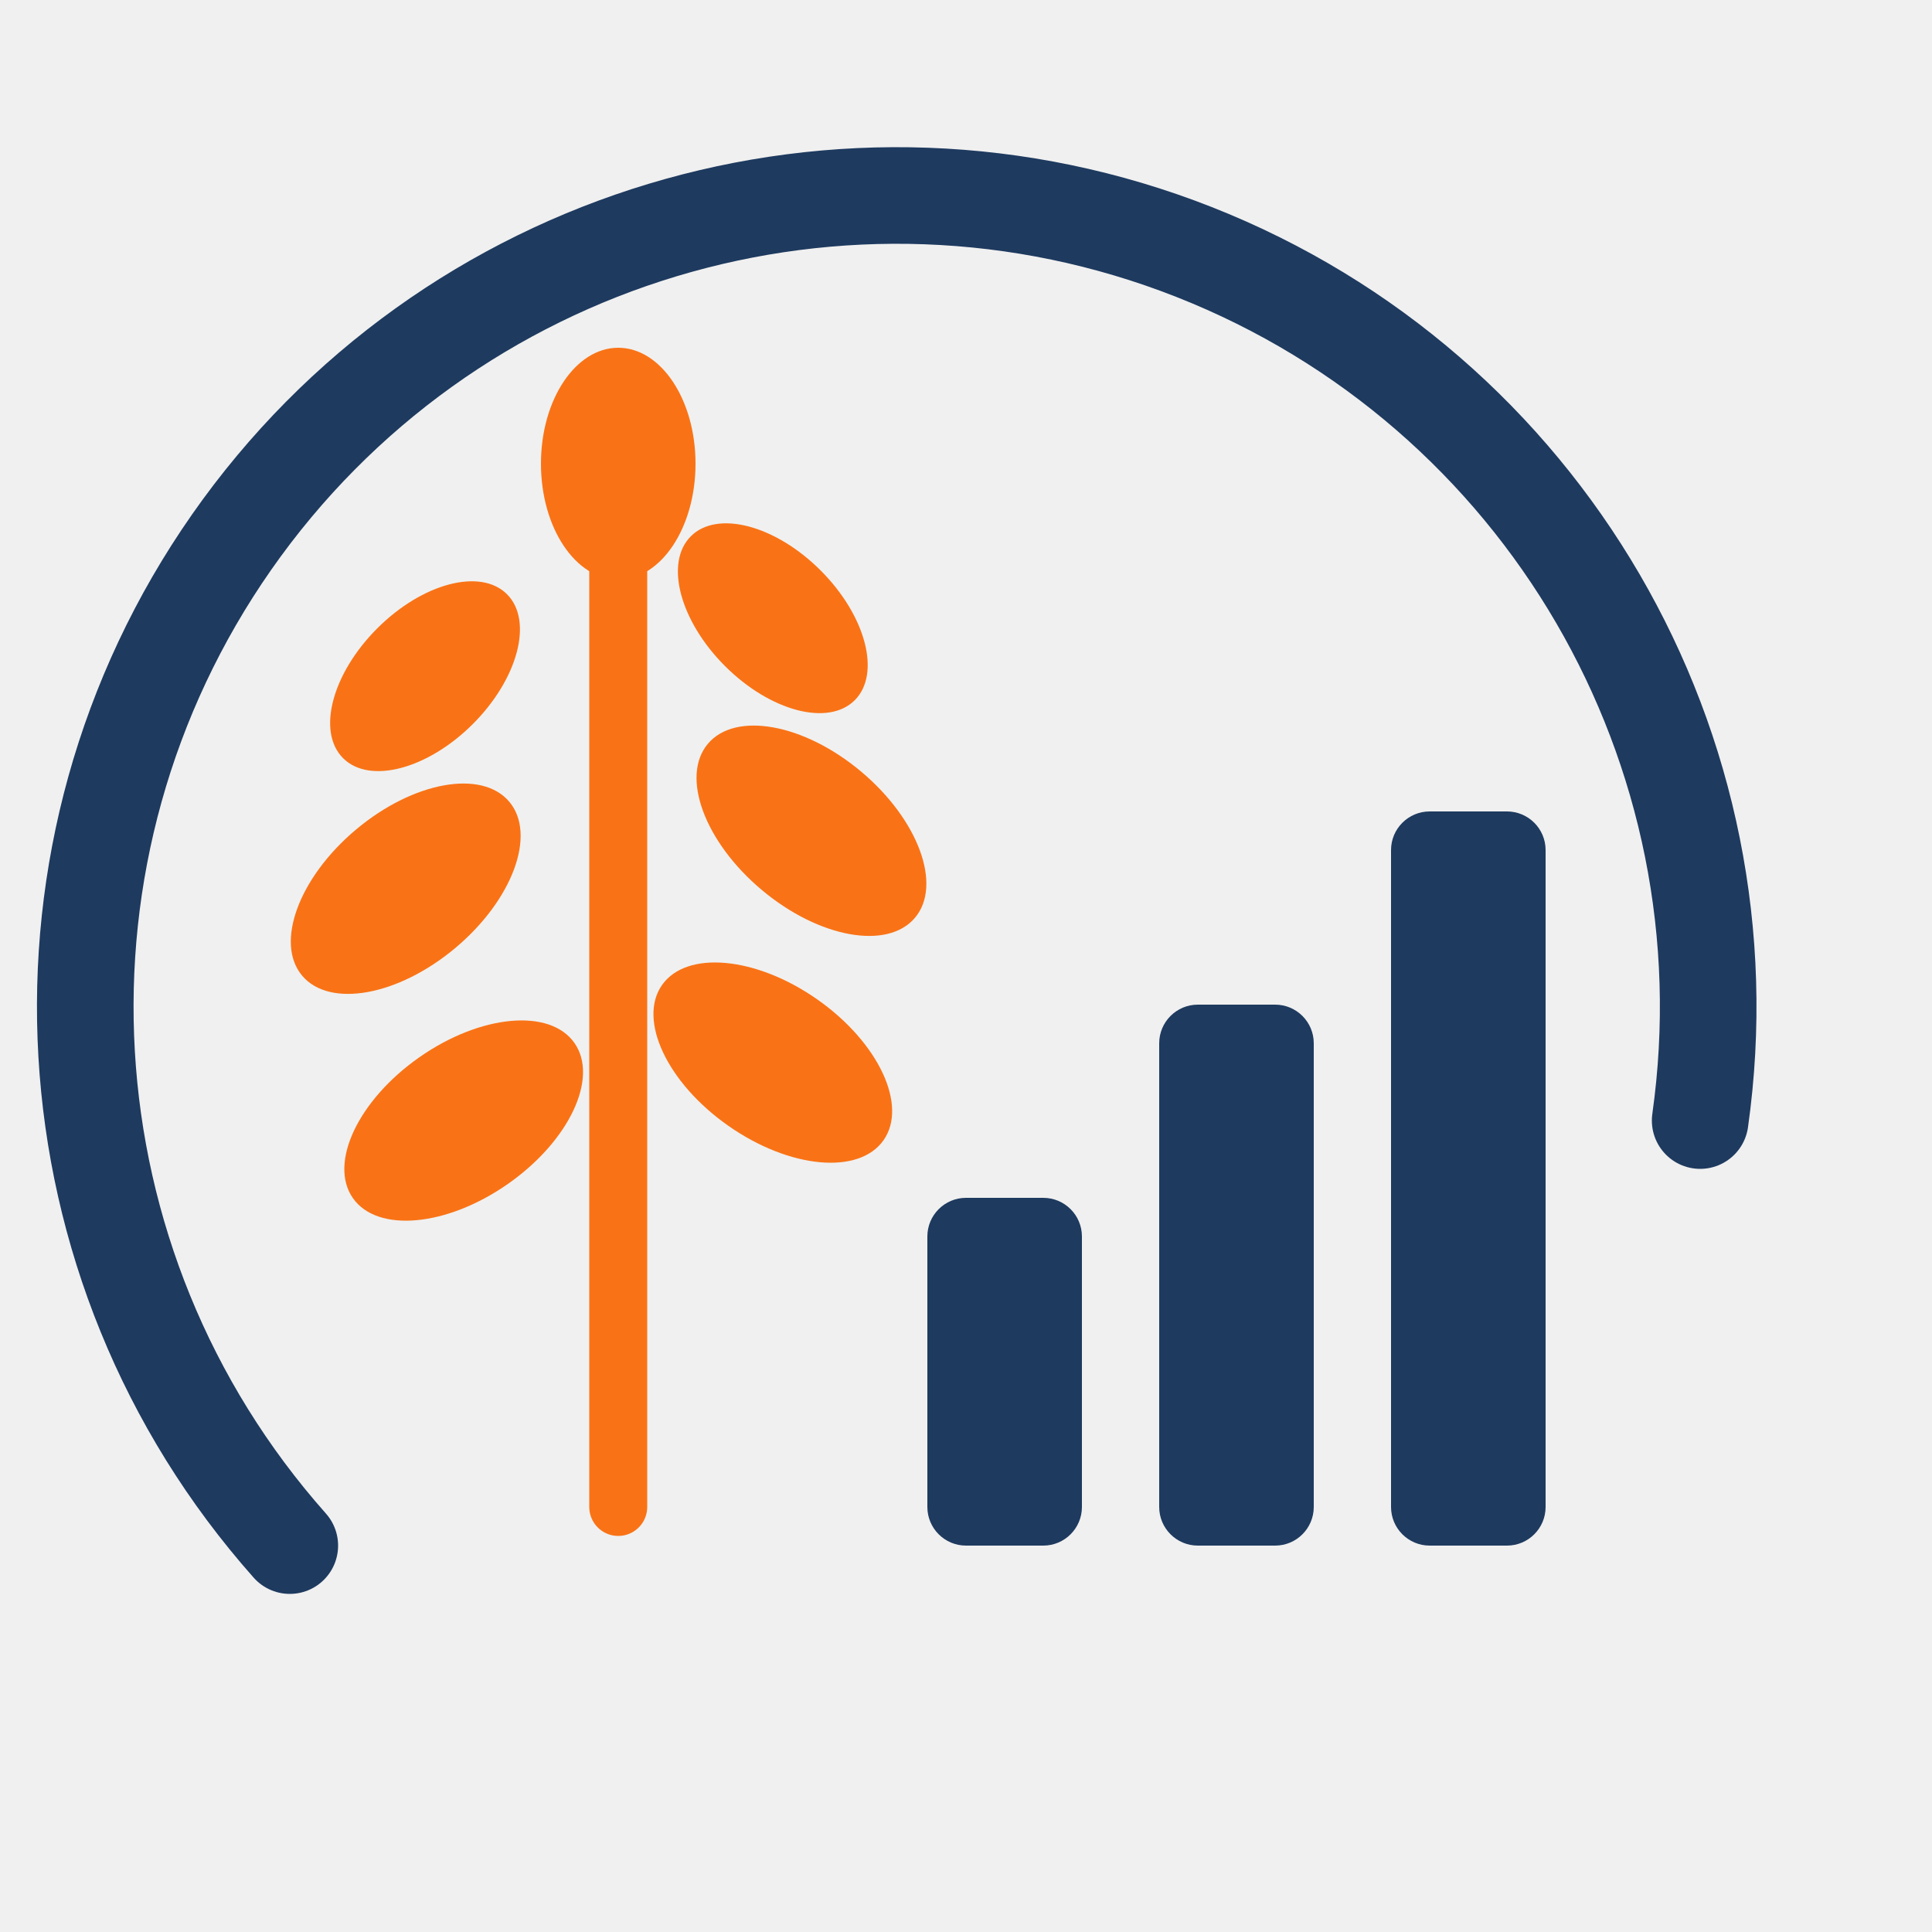
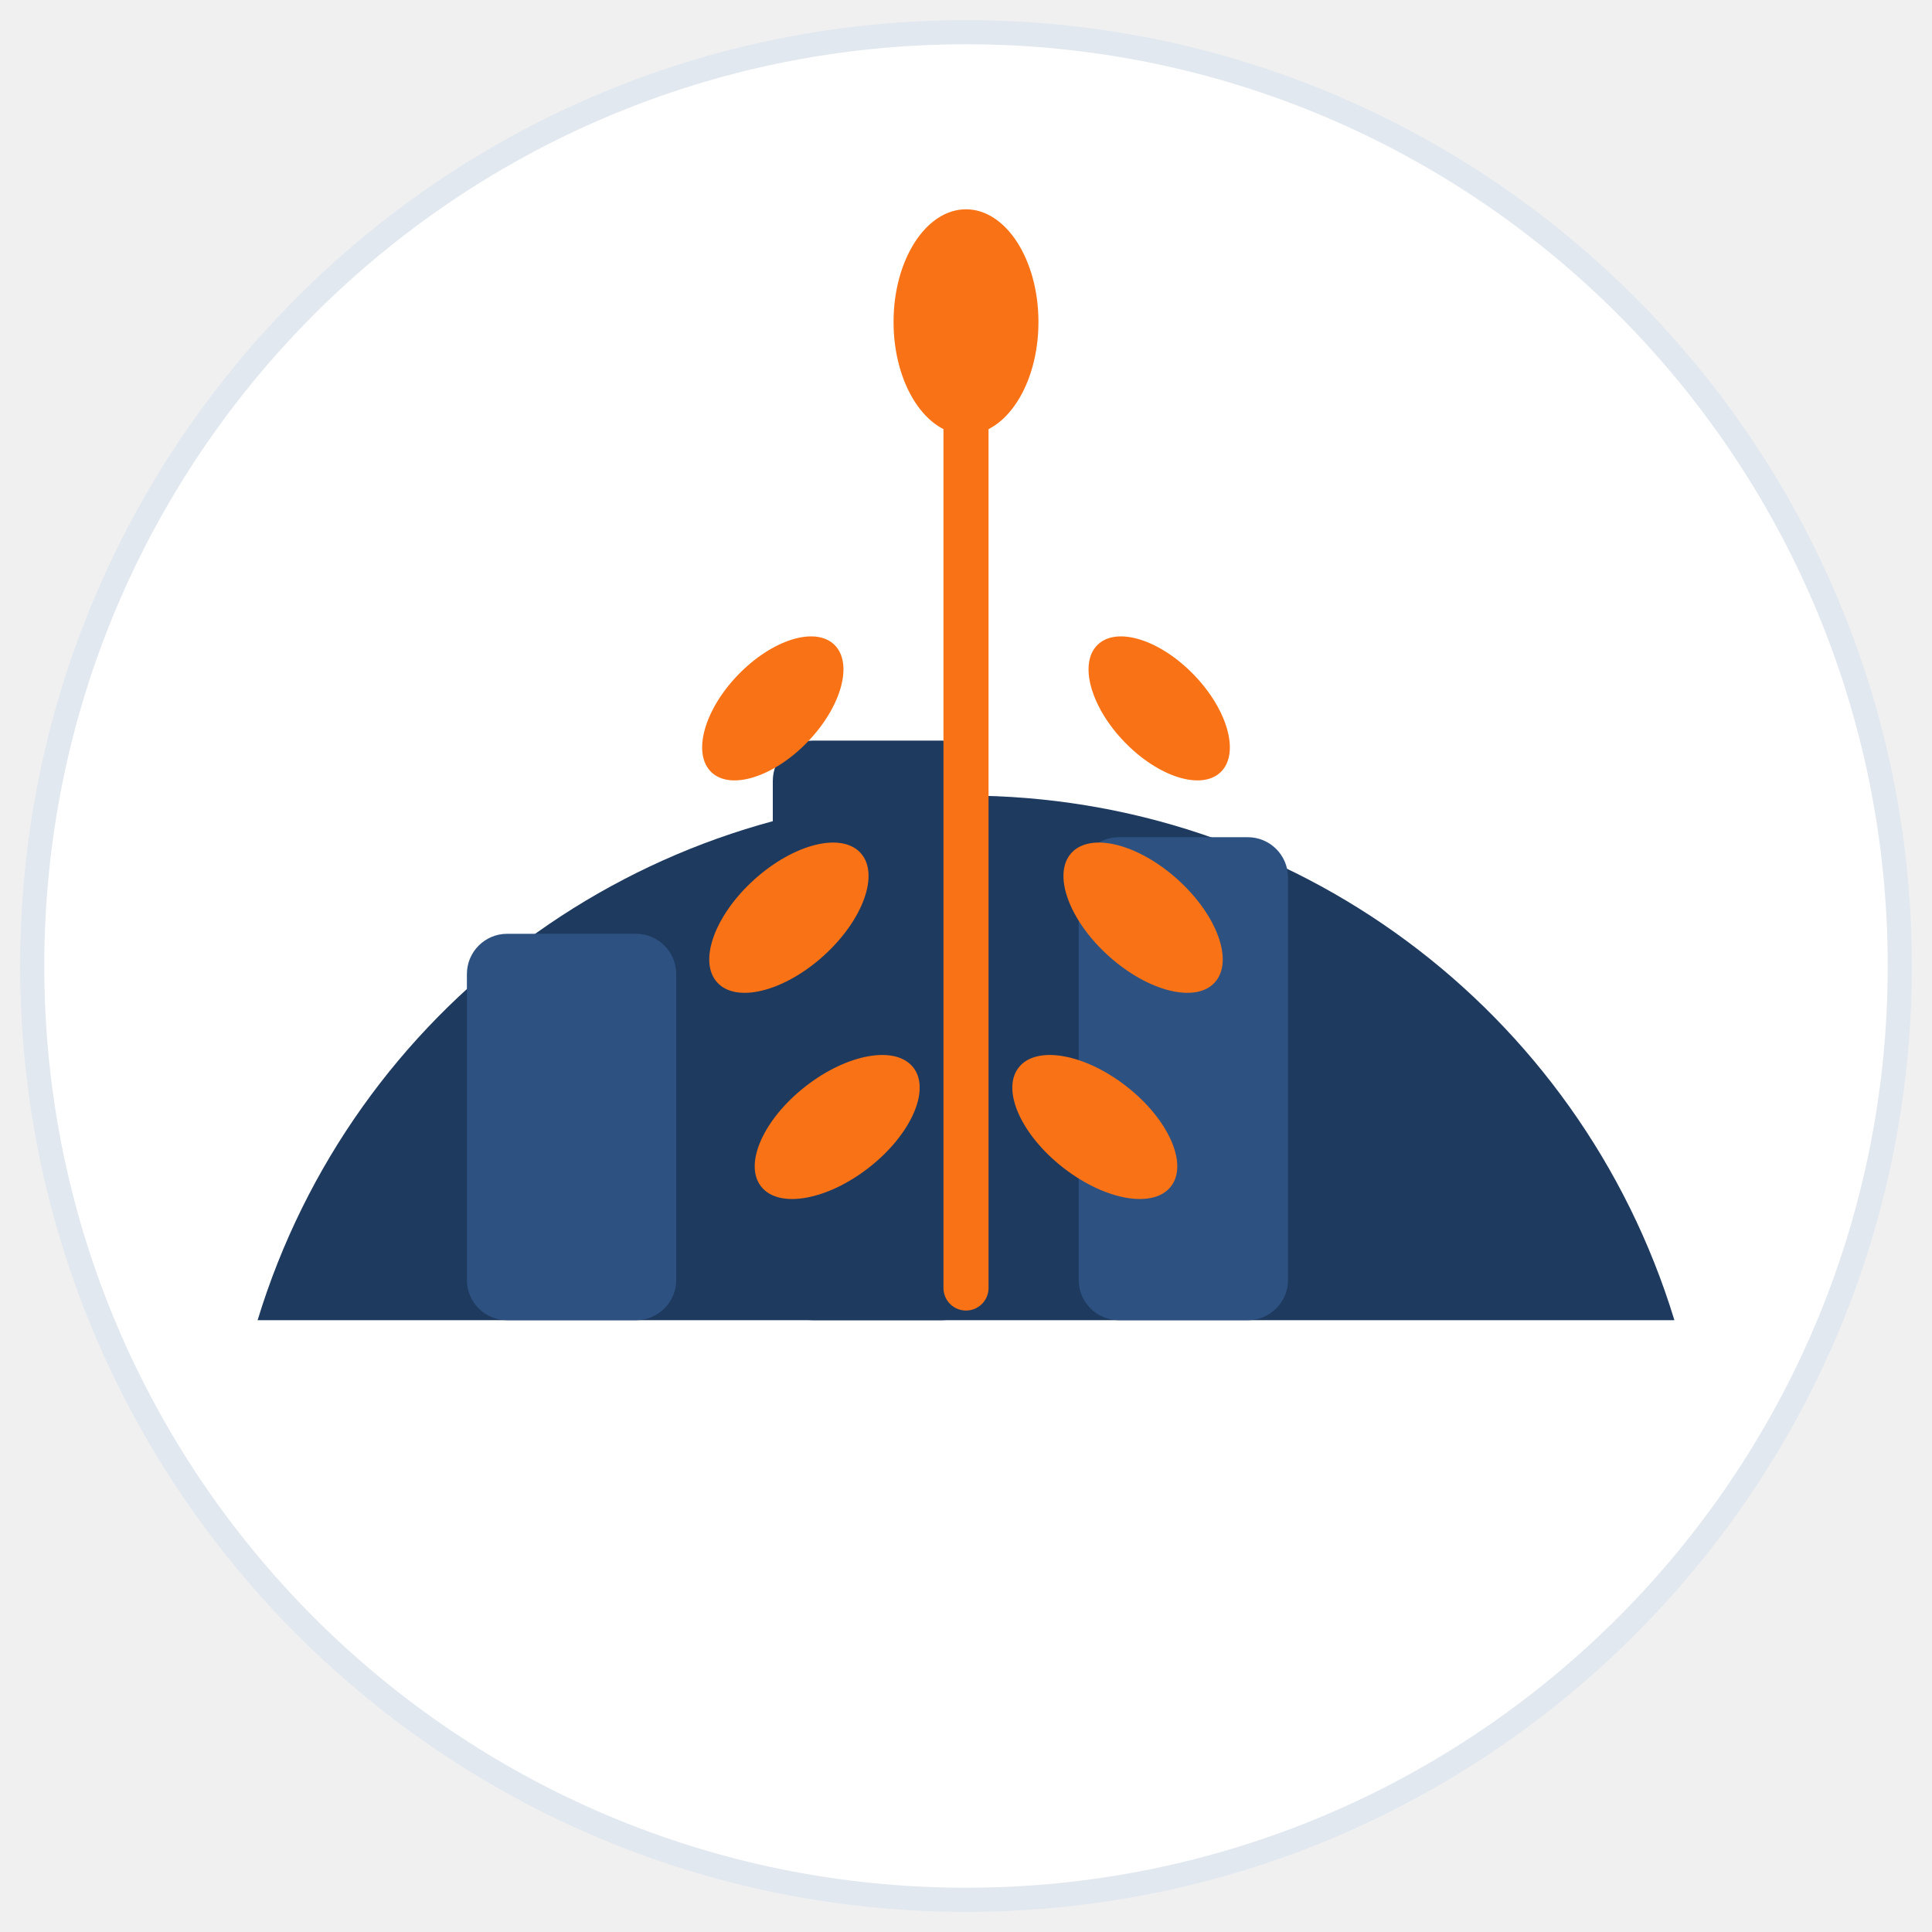
- <svg xmlns="http://www.w3.org/2000/svg" viewBox="0 0 100 100">
-   <path d="M 15 80 A 42 42 0 1 1 88 58" fill="none" stroke="#1e3a5f" stroke-width="5" stroke-linecap="round" />
-   <rect x="48" y="62" width="8" height="18" rx="2" fill="#1e3a5f" />
-   <rect x="60" y="52" width="8" height="28" rx="2" fill="#1e3a5f" />
-   <rect x="72" y="42" width="8" height="38" rx="2" fill="#1e3a5f" />
-   <line x1="32" y1="78" x2="32" y2="28" stroke="#f97316" stroke-width="3" stroke-linecap="round" />
-   <ellipse cx="24" cy="58" rx="7" ry="4" fill="#f97316" transform="rotate(-35 24 58)" />
-   <ellipse cx="21" cy="46" rx="7" ry="4" fill="#f97316" transform="rotate(-40 21 46)" />
-   <ellipse cx="22" cy="35" rx="6" ry="3.5" fill="#f97316" transform="rotate(-45 22 35)" />
-   <ellipse cx="40" cy="55" rx="7" ry="4" fill="#f97316" transform="rotate(35 40 55)" />
-   <ellipse cx="42" cy="43" rx="7" ry="4" fill="#f97316" transform="rotate(40 42 43)" />
-   <ellipse cx="40" cy="32" rx="6" ry="3.5" fill="#f97316" transform="rotate(45 40 32)" />
-   <ellipse cx="32" cy="24" rx="4" ry="6" fill="#f97316" />
+ <svg xmlns="http://www.w3.org/2000/svg" viewBox="0 0 120 120" fill="none">
+   <circle cx="60" cy="60" r="58" fill="#ffffff" stroke="#e2e8f0" stroke-width="1.5" />
+   <path d="M 16 82 A 46 46 0 0 1 104 82 Z" fill="#1e3a5f" />
+   <rect x="29" y="58" width="13" height="24" rx="2.5" fill="#2d5282" />
+   <rect x="48" y="46" width="13" height="36" rx="2.5" fill="#1e3a5f" />
+   <rect x="67" y="52" width="13" height="30" rx="2.5" fill="#2d5282" />
+   <line x1="60" y1="80" x2="60" y2="18" stroke="#f97316" stroke-width="2.8" stroke-linecap="round" />
+   <ellipse cx="52" cy="70" rx="6" ry="3.2" fill="#f97316" transform="rotate(-38 52 70)" />
+   <ellipse cx="49" cy="57" rx="6" ry="3.2" fill="#f97316" transform="rotate(-42 49 57)" />
+   <ellipse cx="48" cy="44" rx="5.5" ry="3" fill="#f97316" transform="rotate(-46 48 44)" />
+   <ellipse cx="68" cy="70" rx="6" ry="3.2" fill="#f97316" transform="rotate(38 68 70)" />
+   <ellipse cx="71" cy="57" rx="6" ry="3.2" fill="#f97316" transform="rotate(42 71 57)" />
+   <ellipse cx="72" cy="44" rx="5.5" ry="3" fill="#f97316" transform="rotate(46 72 44)" />
+   <ellipse cx="60" cy="20" rx="4.5" ry="7" fill="#f97316" />
</svg>
